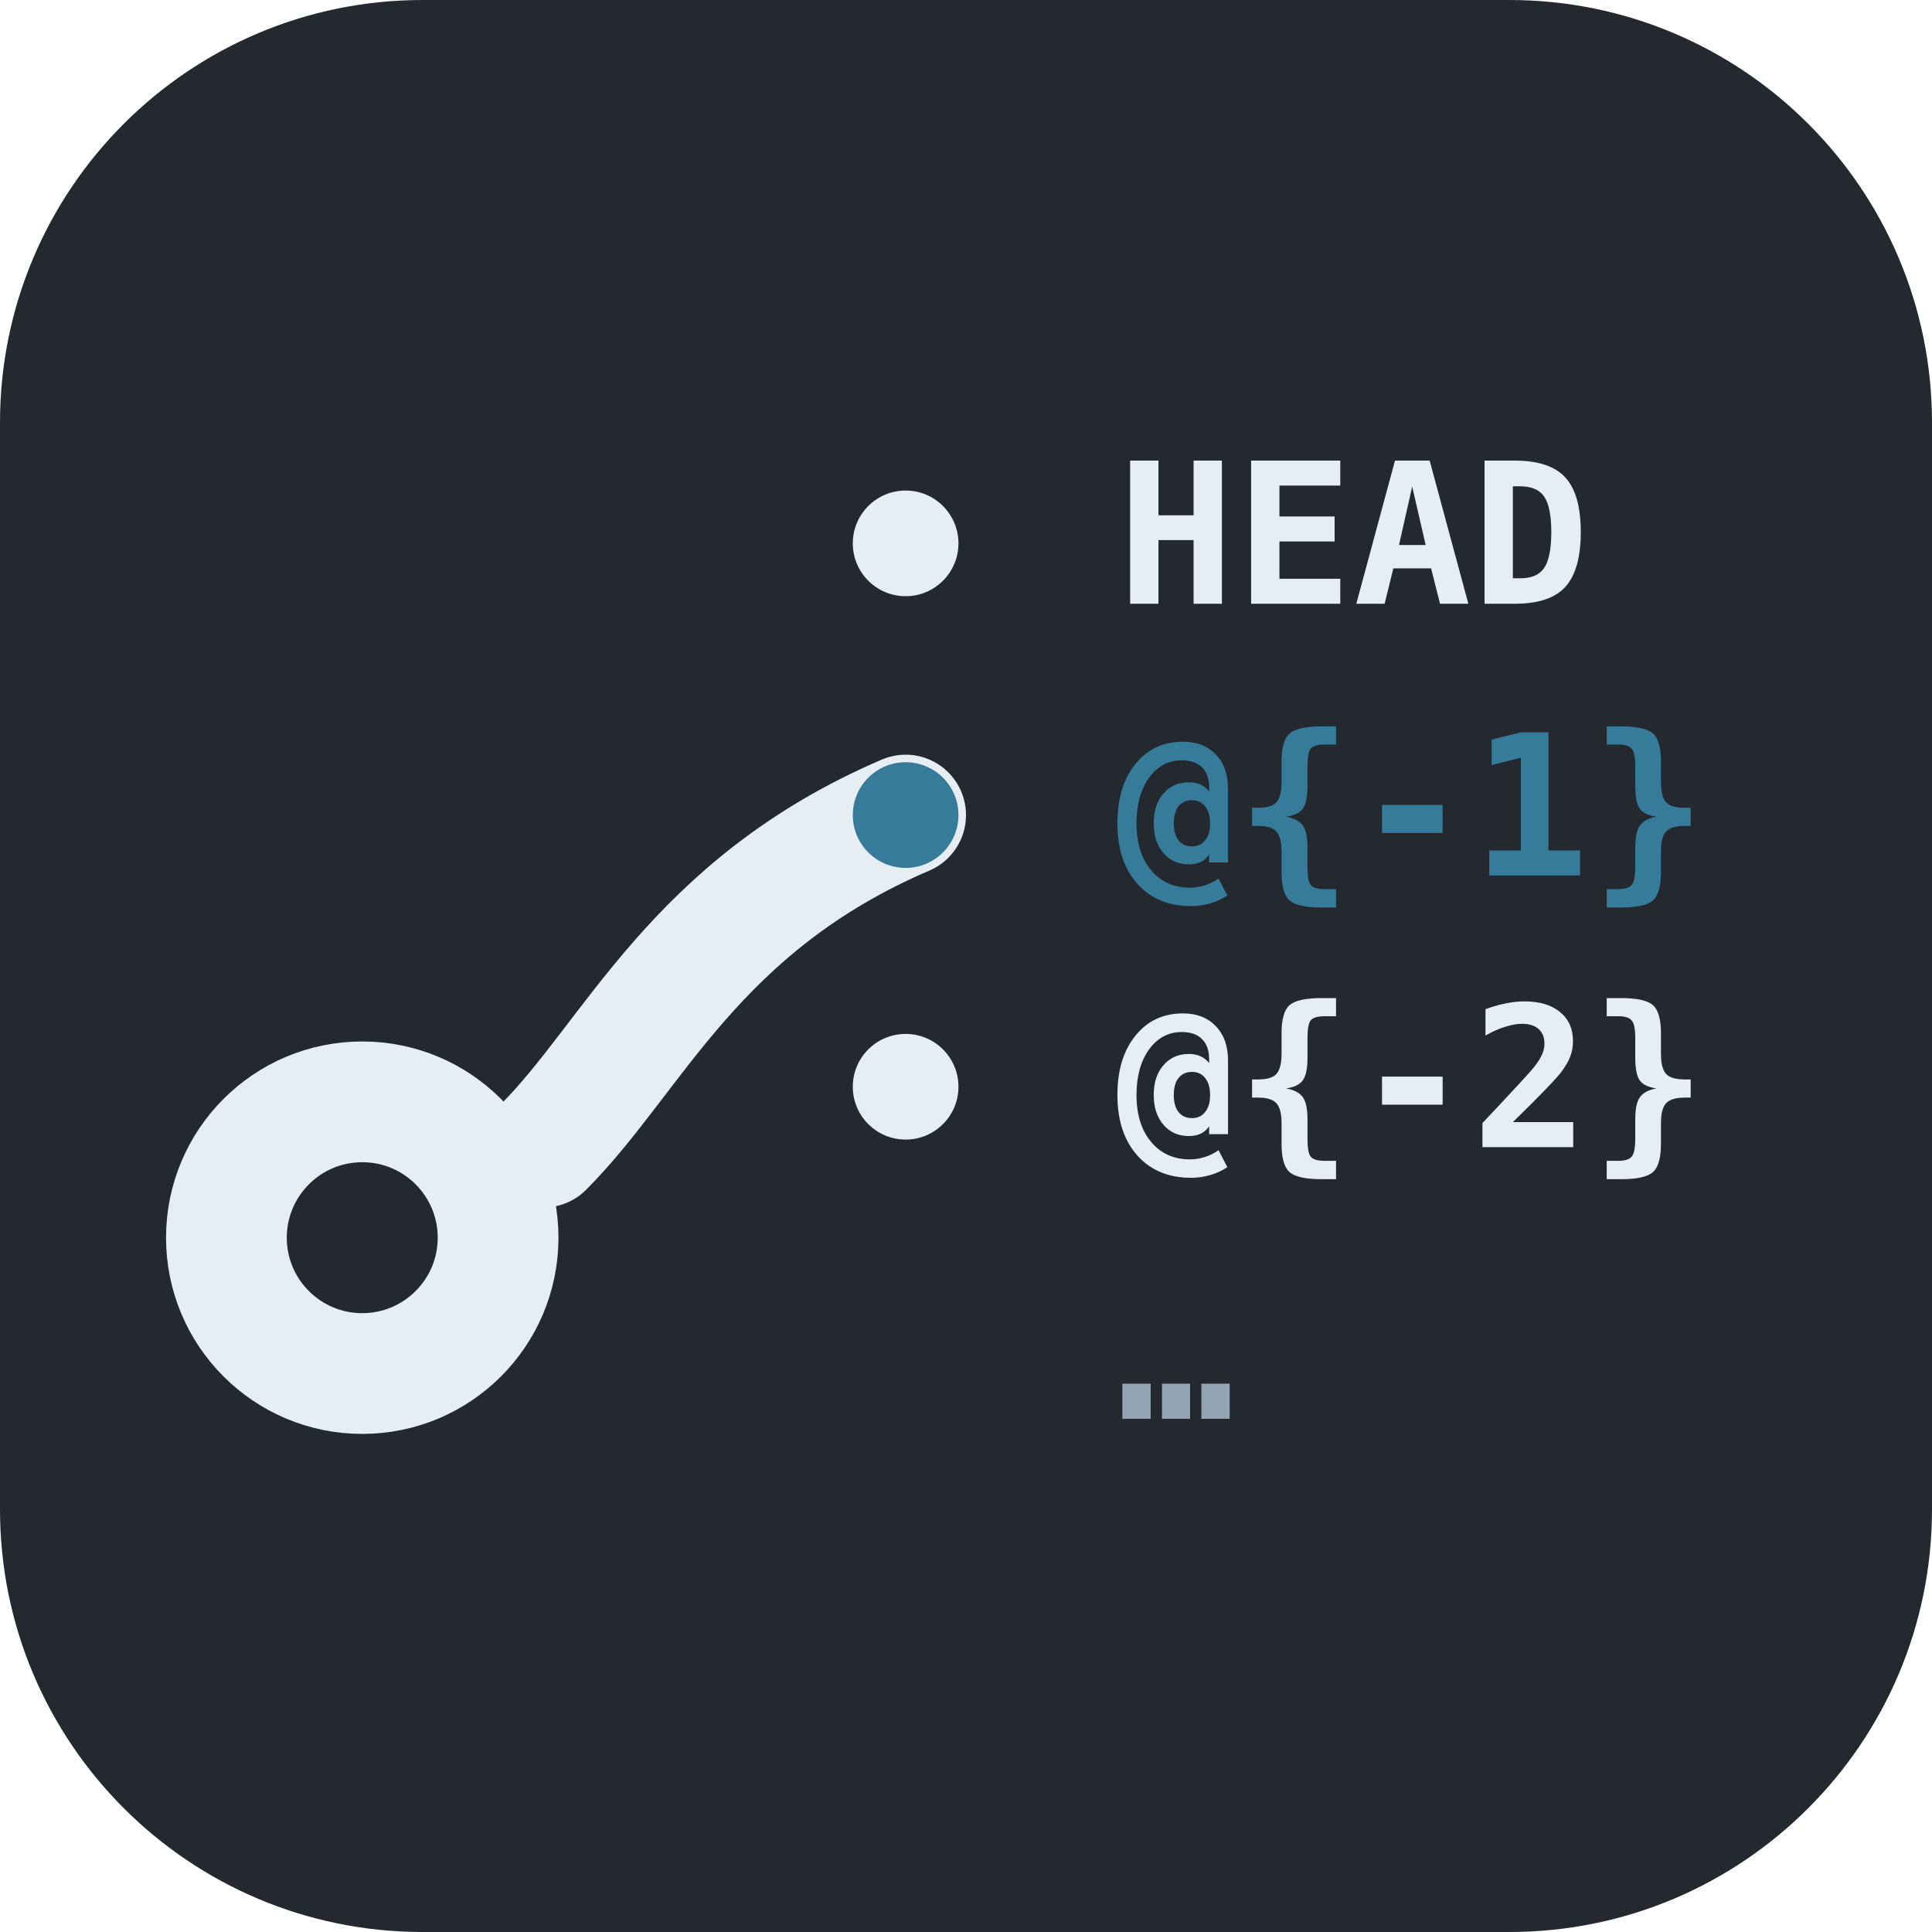
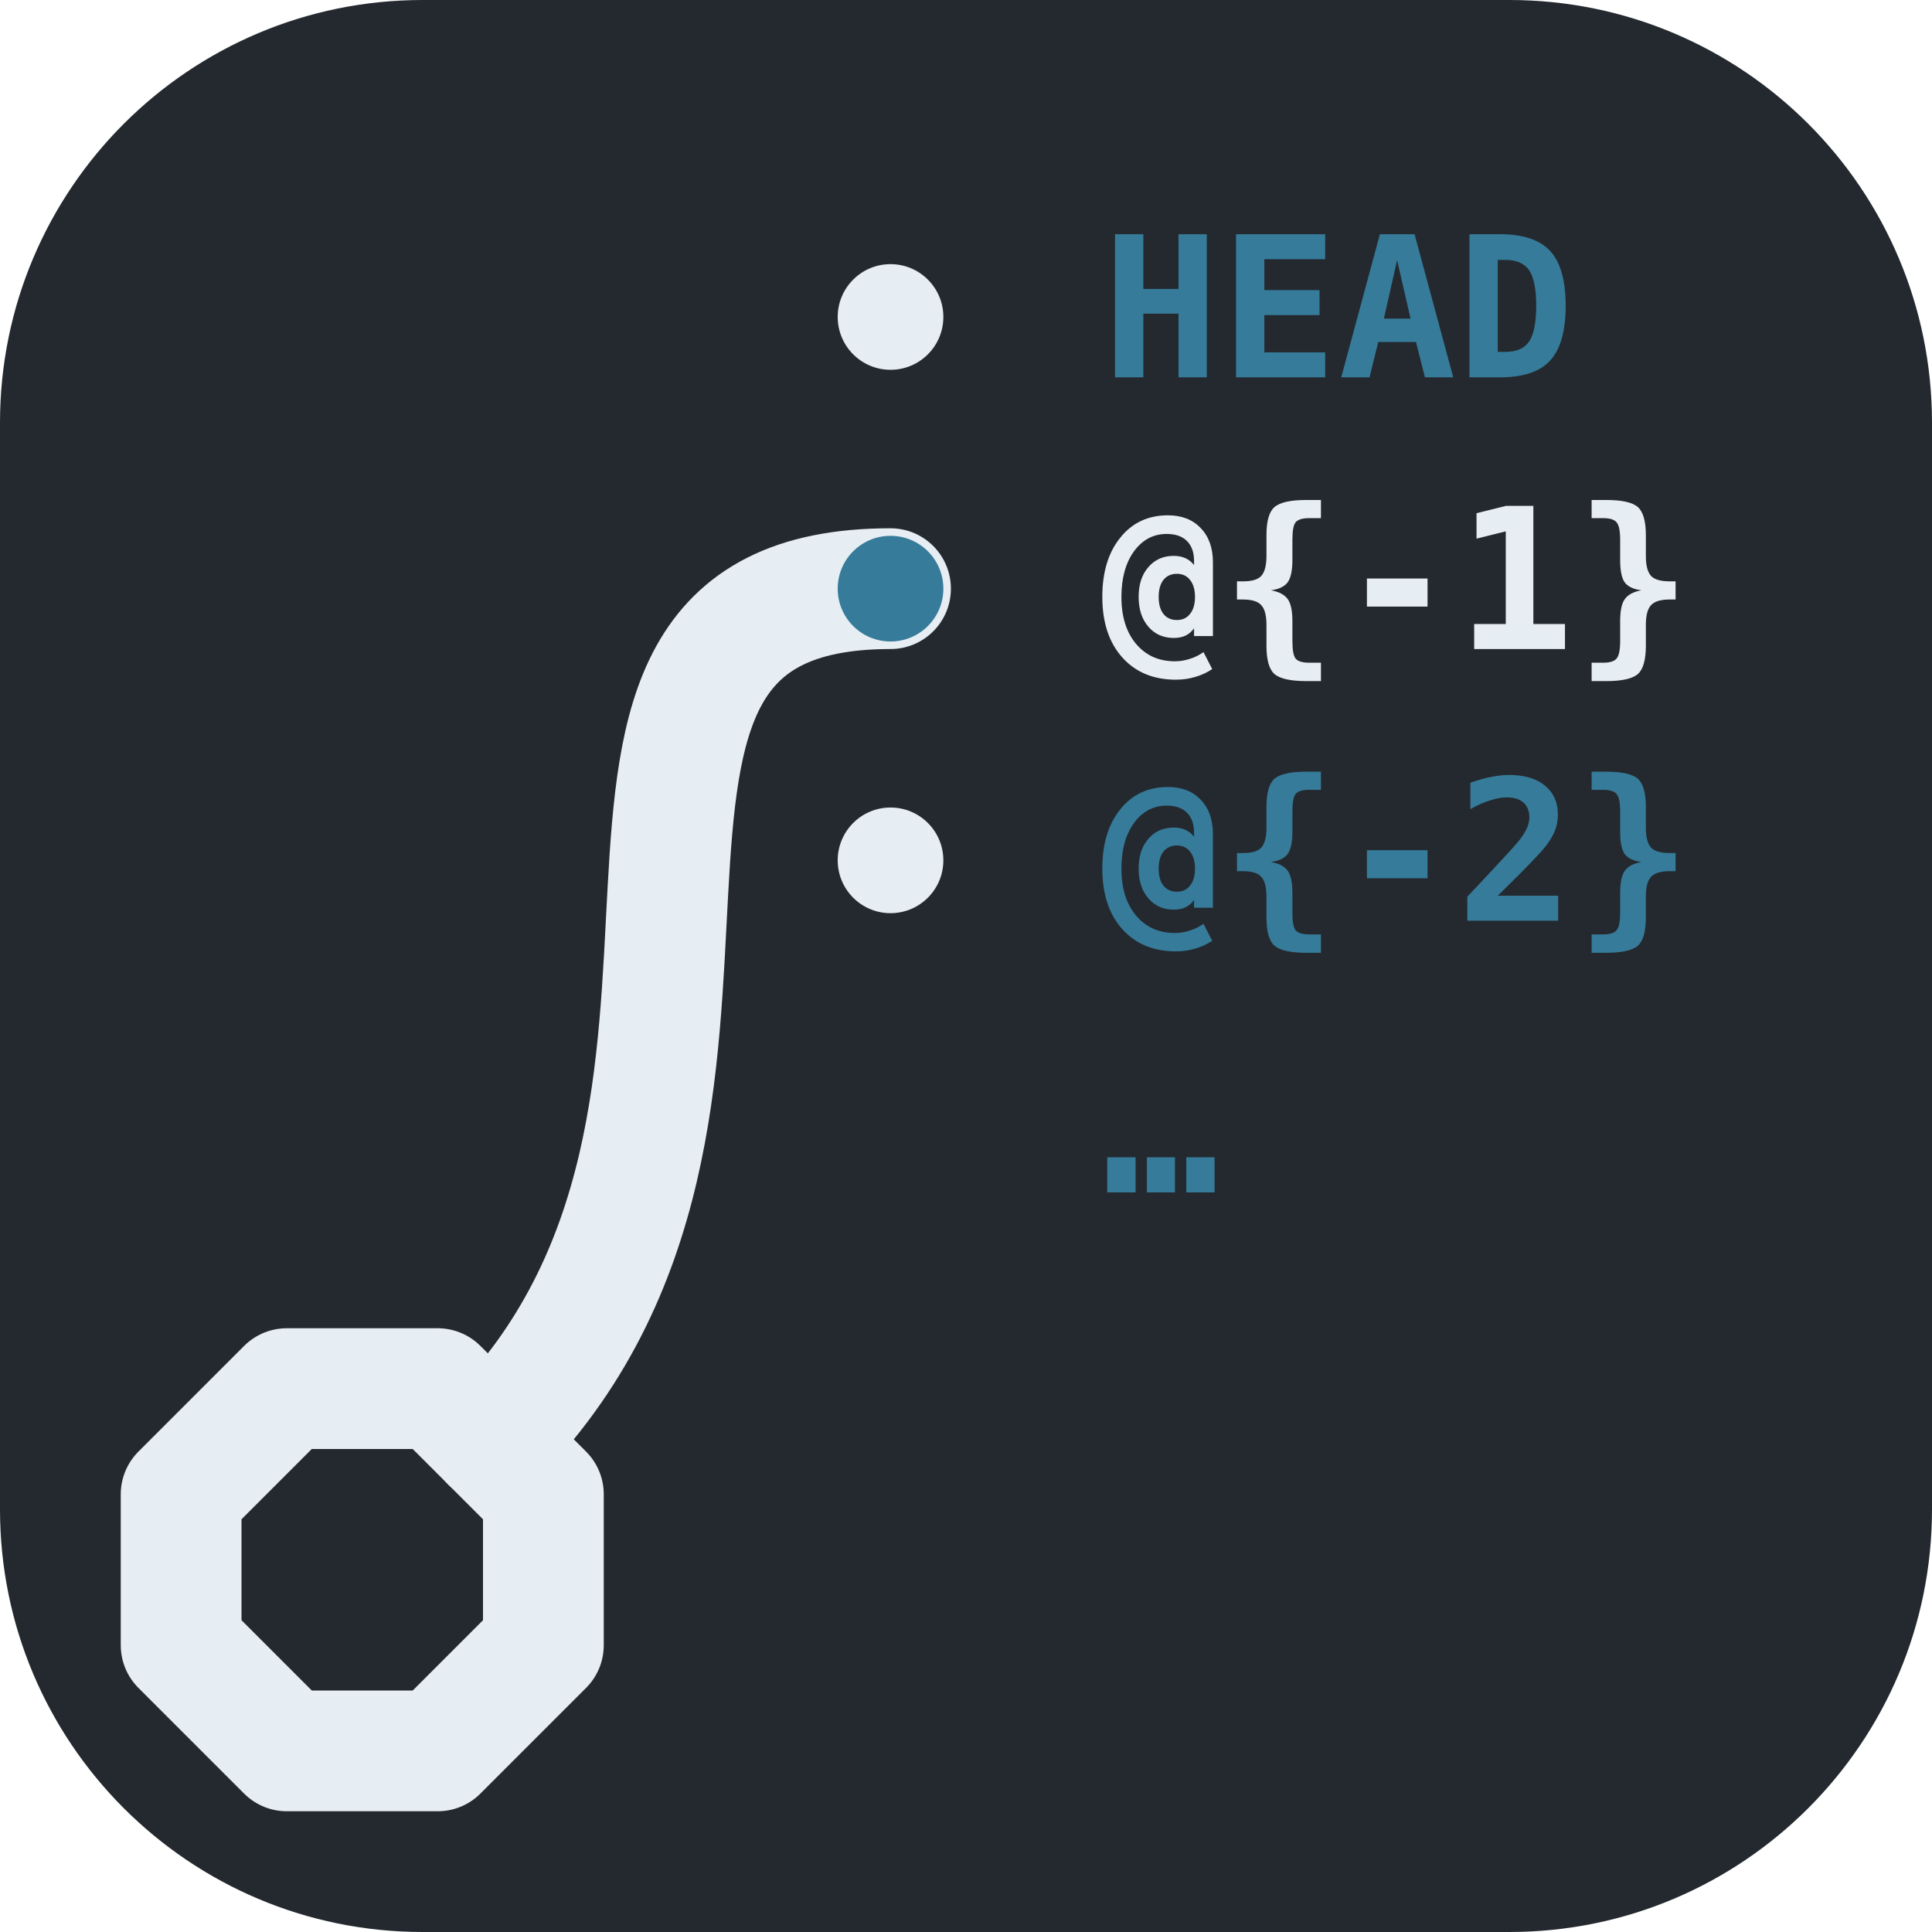
<svg xmlns="http://www.w3.org/2000/svg" viewBox="0 0 128 128" role="img" aria-labelledby="title">
  <rect width="128" height="128" rx="28" fill="#24292f" />
-   <circle cx="24" cy="82" r="9" fill="#24292f" stroke="#e6edf3" stroke-width="8" />
-   <path d="M36 76 C42 70 46 60 60 54" fill="none" stroke="#e6edf3" stroke-width="8" stroke-linecap="round" stroke-linejoin="round" />
-   <circle cx="60" cy="36" r="3.5" fill="#e6edf3" />
-   <circle cx="60" cy="54" r="3.5" fill="#367B99" />
-   <circle cx="60" cy="72" r="3.5" fill="#e6edf3" />
-   <text x="74" y="40" text-anchor="start" font-family="ui-monospace, SFMono-Regular, Menlo, Consolas, monospace" font-size="13" font-weight="700" fill="#e6edf3">HEAD</text>
-   <text x="74" y="58" text-anchor="start" font-family="ui-monospace, SFMono-Regular, Menlo, Consolas, monospace" font-size="13" font-weight="700" fill="#367B99">@{-1}</text>
-   <text x="74" y="76" text-anchor="start" font-family="ui-monospace, SFMono-Regular, Menlo, Consolas, monospace" font-size="13" font-weight="700" fill="#e6edf3">@{-2}</text>
-   <text x="74" y="94" text-anchor="start" font-family="ui-monospace, SFMono-Regular, Menlo, Consolas, monospace" font-size="13" font-weight="700" fill="#93a4b3">…</text>
+   <polygon points="36,109 29,116 19,116 12,109 12,99 19,92 29,92 36,99" fill="#24292f" stroke="#e6edf3" stroke-width="8" stroke-linejoin="round" />
+   <path d="M32.5 95.5 C54.5 73.5 33 39 59 39" fill="none" stroke="#e6edf3" stroke-width="8" stroke-linecap="round" stroke-linejoin="round" />
+   <circle cx="59" cy="21" r="3.5" fill="#e6edf3" />
+   <circle cx="59" cy="39" r="3.5" fill="#367B99" />
+   <circle cx="59" cy="57" r="3.5" fill="#e6edf3" />
+   <text x="73" y="25" text-anchor="start" font-family="ui-monospace, SFMono-Regular, Menlo, Consolas, monospace" font-size="13" font-weight="700" fill="#367B99">HEAD</text>
+   <text x="73" y="43" text-anchor="start" font-family="ui-monospace, SFMono-Regular, Menlo, Consolas, monospace" font-size="13" font-weight="700" fill="#e6edf3">@{-1}</text>
+   <text x="73" y="61" text-anchor="start" font-family="ui-monospace, SFMono-Regular, Menlo, Consolas, monospace" font-size="13" font-weight="700" fill="#367B99">@{-2}</text>
+   <text x="73" y="79" text-anchor="start" font-family="ui-monospace, SFMono-Regular, Menlo, Consolas, monospace" font-size="13" font-weight="700" fill="#367B99">…</text>
</svg>
